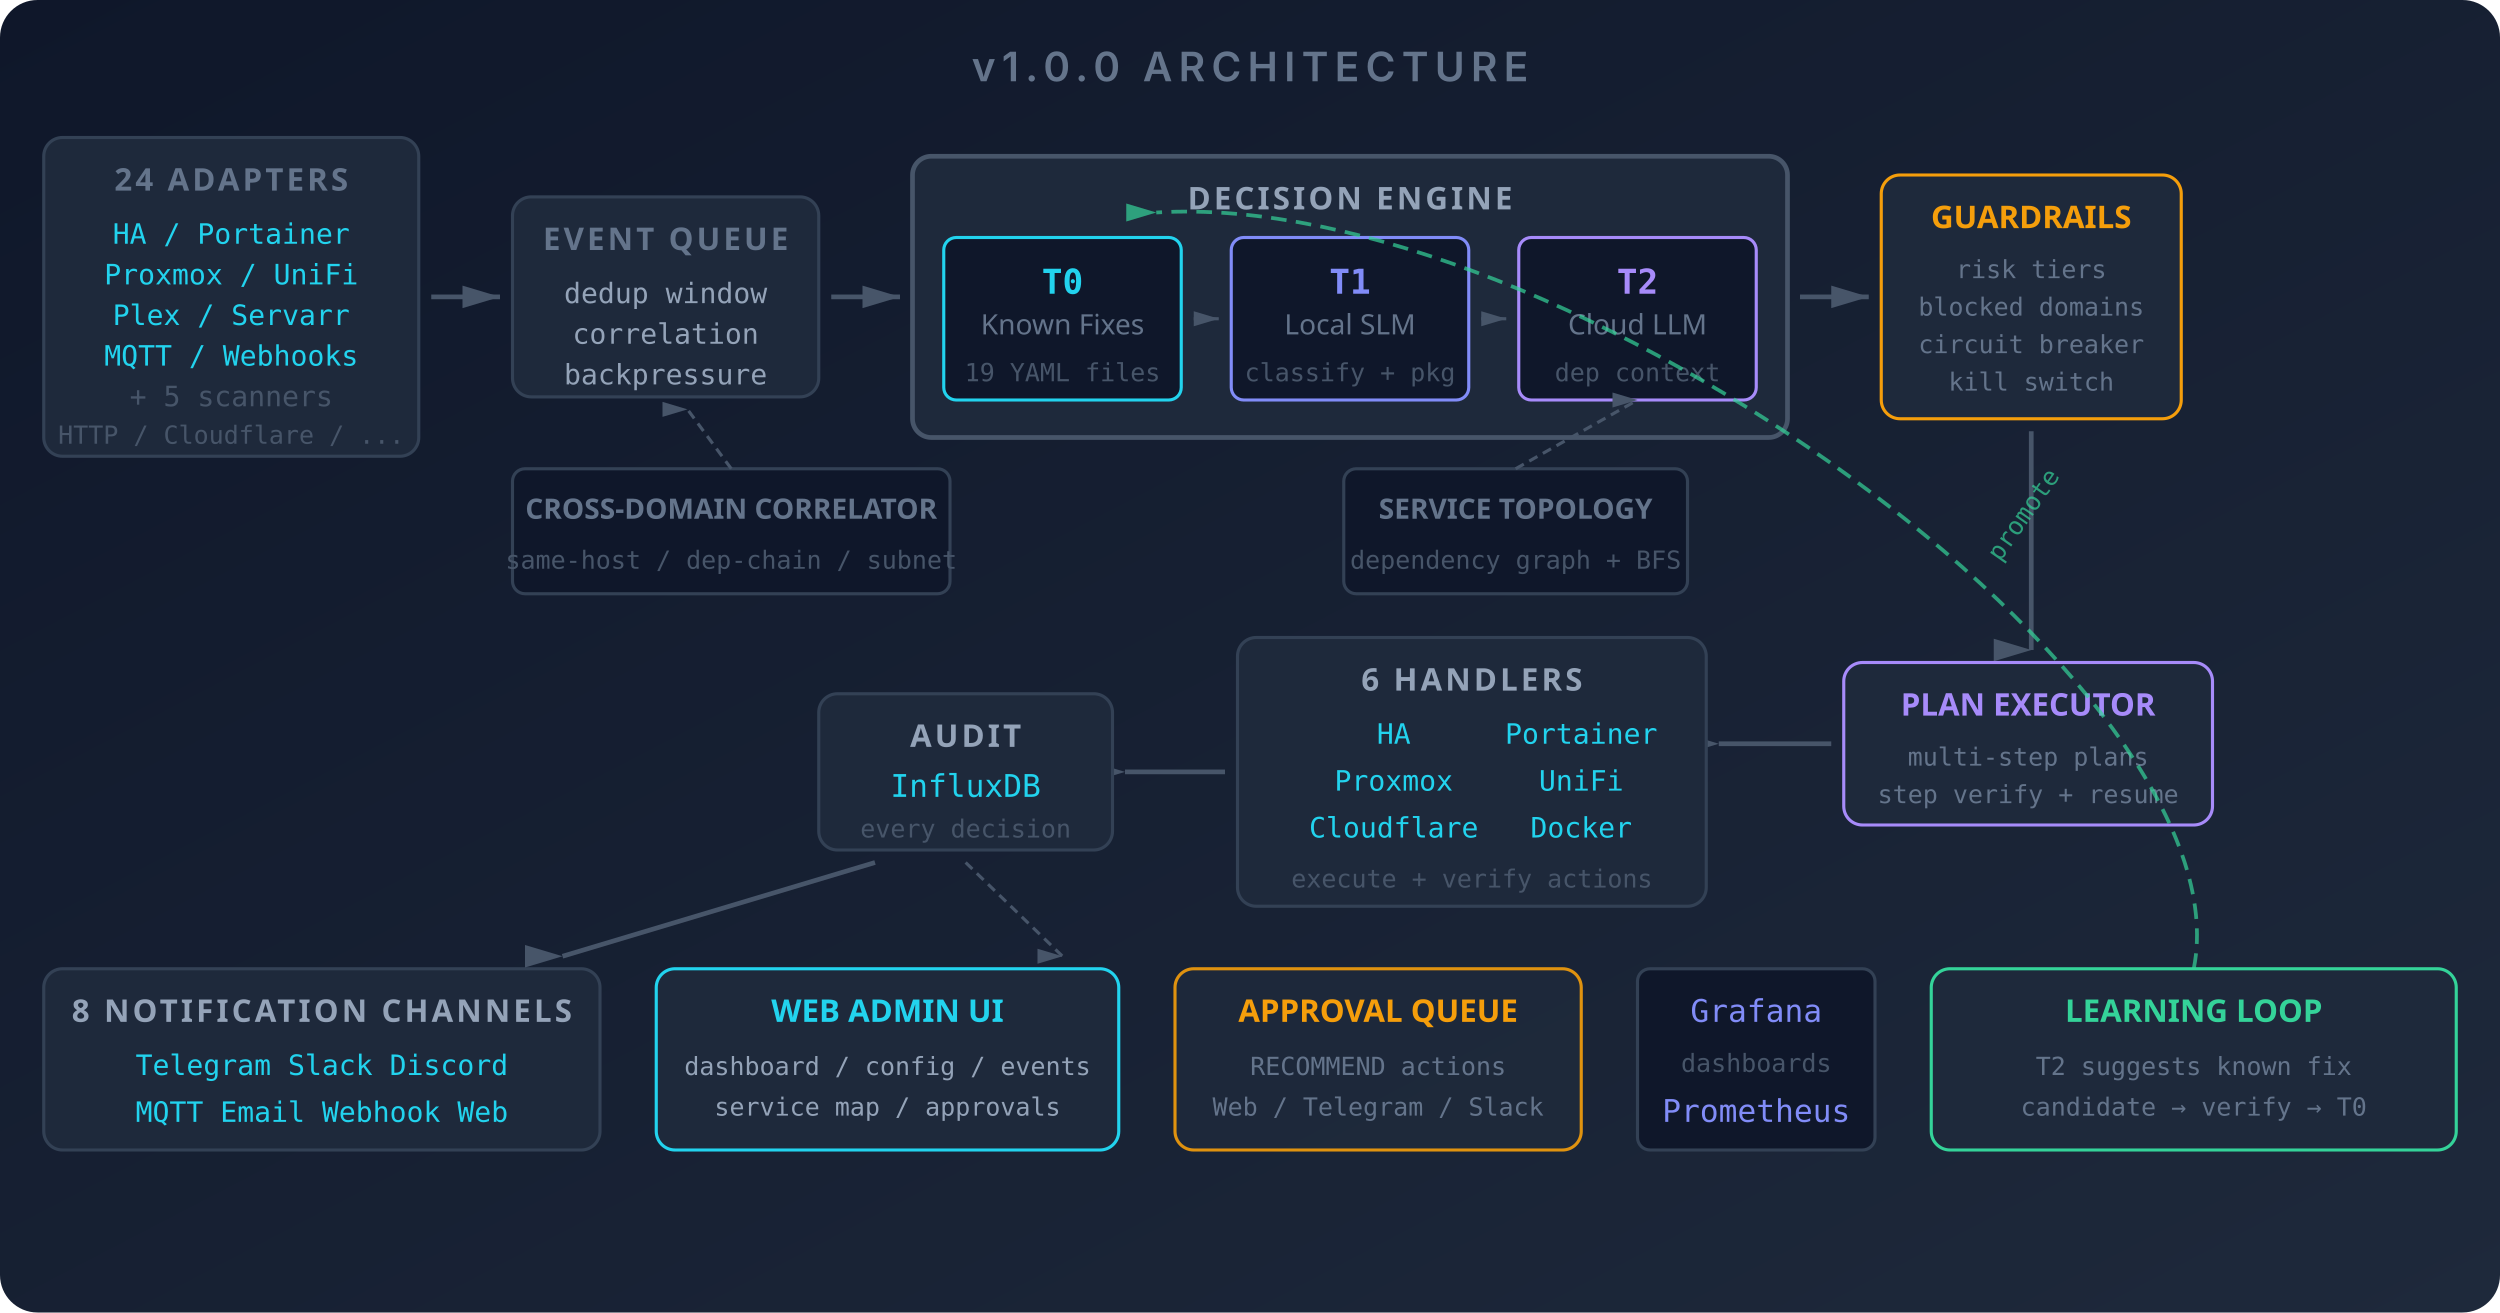
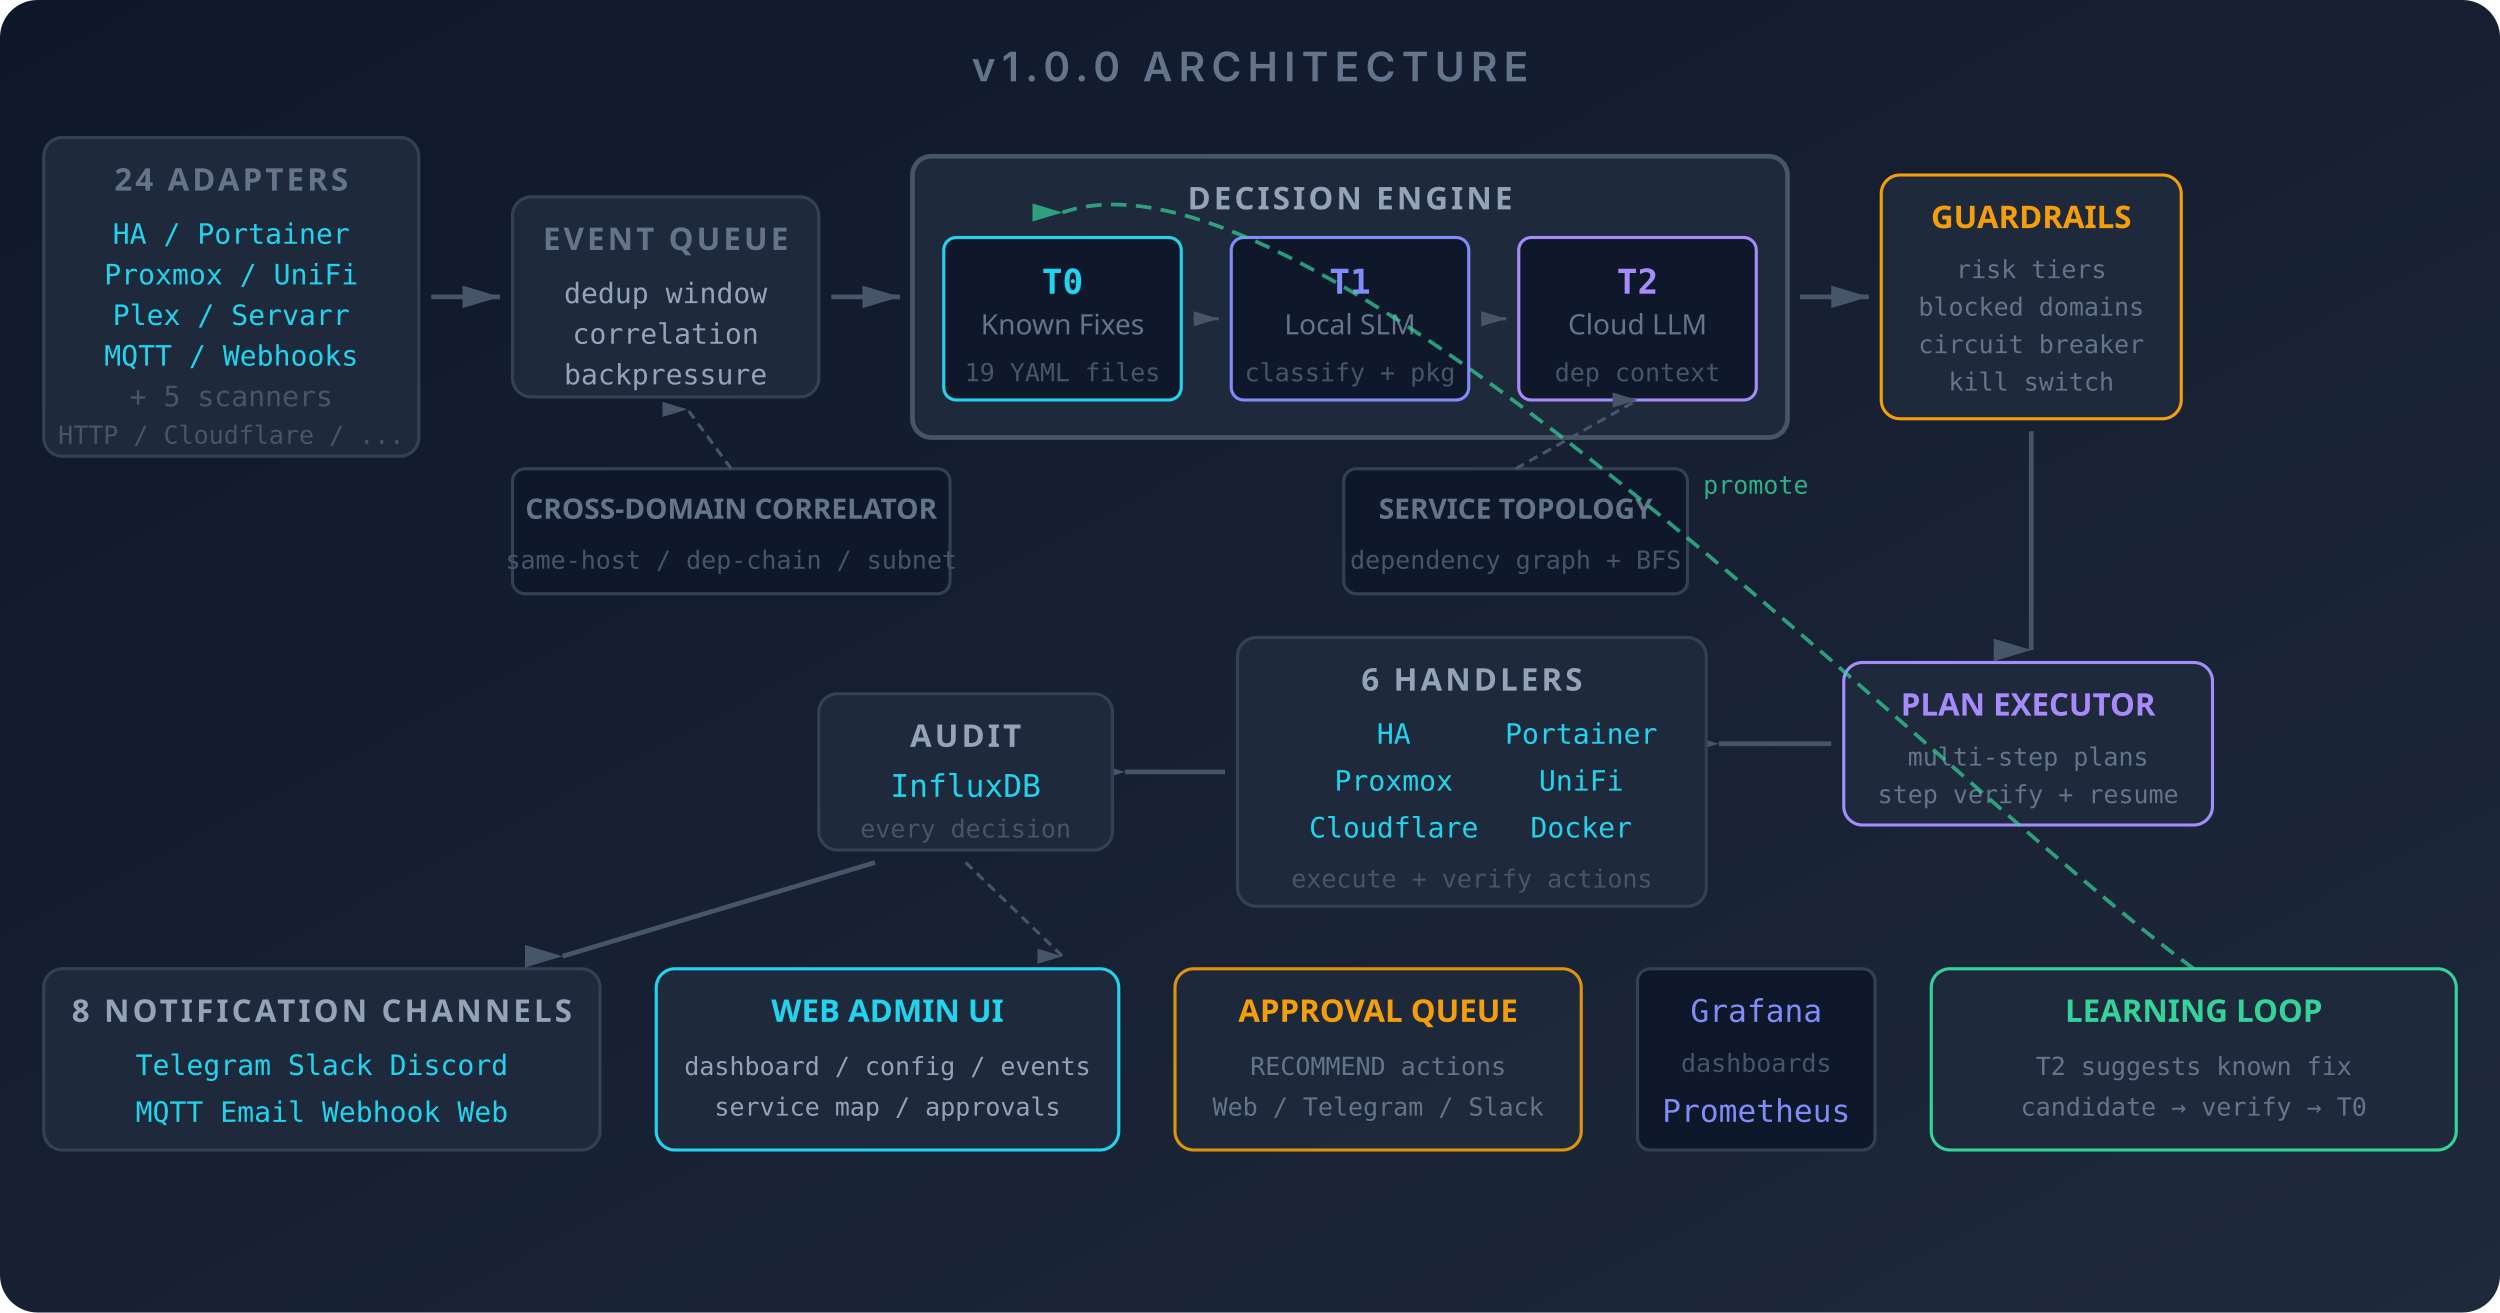
<svg xmlns="http://www.w3.org/2000/svg" viewBox="0 0 800 420">
  <defs>
    <linearGradient id="pbg" x1="0%" y1="0%" x2="100%" y2="100%">
      <stop offset="0%" style="stop-color:#0f172a" />
      <stop offset="100%" style="stop-color:#1e293b" />
    </linearGradient>
    <marker id="arr" viewBox="0 0 10 6" refX="10" refY="3" markerWidth="8" markerHeight="6" orient="auto-start-auto">
      <path d="M0,0 L10,3 L0,6" fill="#475569" />
    </marker>
    <marker id="arr-cyan" viewBox="0 0 10 6" refX="10" refY="3" markerWidth="8" markerHeight="6" orient="auto-start-auto">
      <path d="M0,0 L10,3 L0,6" fill="#22d3ee" />
    </marker>
    <marker id="arr-warn" viewBox="0 0 10 6" refX="10" refY="3" markerWidth="8" markerHeight="6" orient="auto-start-auto">
      <path d="M0,0 L10,3 L0,6" fill="#f59e0b" />
    </marker>
    <marker id="arr-green" viewBox="0 0 10 6" refX="10" refY="3" markerWidth="8" markerHeight="6" orient="auto-start-auto">
      <path d="M0,0 L10,3 L0,6" fill="#34d399" />
    </marker>
  </defs>
  <rect width="800" height="420" rx="12" fill="url(#pbg)" />
  <text x="400" y="26" font-family="system-ui, -apple-system, sans-serif" font-size="13" fill="#64748b" text-anchor="middle" font-weight="600" letter-spacing="2">v1.0.0 ARCHITECTURE</text>
  <g transform="translate(14, 44)">
    <rect width="120" height="102" rx="6" fill="#1e293b" stroke="#334155" stroke-width="1" />
    <text x="60" y="17" font-family="system-ui, sans-serif" font-size="10" fill="#64748b" text-anchor="middle" font-weight="600" letter-spacing="1">24 ADAPTERS</text>
    <text x="60" y="34" font-family="ui-monospace, monospace" font-size="9" fill="#22d3ee" text-anchor="middle">HA / Portainer</text>
    <text x="60" y="47" font-family="ui-monospace, monospace" font-size="9" fill="#22d3ee" text-anchor="middle">Proxmox / UniFi</text>
    <text x="60" y="60" font-family="ui-monospace, monospace" font-size="9" fill="#22d3ee" text-anchor="middle">Plex / Servarr</text>
    <text x="60" y="73" font-family="ui-monospace, monospace" font-size="9" fill="#22d3ee" text-anchor="middle">MQTT / Webhooks</text>
    <text x="60" y="86" font-family="ui-monospace, monospace" font-size="9" fill="#475569" text-anchor="middle">+ 5 scanners</text>
    <text x="60" y="98" font-family="ui-monospace, monospace" font-size="8" fill="#475569" text-anchor="middle">HTTP / Cloudflare / ...</text>
  </g>
  <line x1="138" y1="95" x2="160" y2="95" stroke="#475569" stroke-width="1.5" marker-end="url(#arr)" />
  <g transform="translate(164, 63)">
    <rect width="98" height="64" rx="6" fill="#1e293b" stroke="#334155" stroke-width="1" />
    <text x="49" y="17" font-family="system-ui, sans-serif" font-size="10" fill="#64748b" text-anchor="middle" font-weight="600" letter-spacing="1">EVENT QUEUE</text>
    <text x="49" y="34" font-family="ui-monospace, monospace" font-size="9" fill="#94a3b8" text-anchor="middle">dedup window</text>
    <text x="49" y="47" font-family="ui-monospace, monospace" font-size="9" fill="#94a3b8" text-anchor="middle">correlation</text>
    <text x="49" y="60" font-family="ui-monospace, monospace" font-size="9" fill="#94a3b8" text-anchor="middle">backpressure</text>
  </g>
  <line x1="266" y1="95" x2="288" y2="95" stroke="#475569" stroke-width="1.5" marker-end="url(#arr)" />
  <g transform="translate(292, 50)">
    <rect width="280" height="90" rx="6" fill="#1e293b" stroke="#475569" stroke-width="1.5" />
    <text x="140" y="17" font-family="system-ui, sans-serif" font-size="10" fill="#94a3b8" text-anchor="middle" font-weight="600" letter-spacing="1">DECISION ENGINE</text>
    <rect x="10" y="26" width="76" height="52" rx="4" fill="#0f172a" stroke="#22d3ee" stroke-width="1" />
    <text x="48" y="44" font-family="ui-monospace, monospace" font-size="11" fill="#22d3ee" text-anchor="middle" font-weight="700">T0</text>
    <text x="48" y="57" font-family="system-ui, sans-serif" font-size="9" fill="#64748b" text-anchor="middle">Known Fixes</text>
    <text x="48" y="72" font-family="ui-monospace, monospace" font-size="8" fill="#475569" text-anchor="middle">19 YAML files</text>
    <line x1="90" y1="52" x2="98" y2="52" stroke="#475569" stroke-width="1" marker-end="url(#arr)" />
    <rect x="102" y="26" width="76" height="52" rx="4" fill="#0f172a" stroke="#818cf8" stroke-width="1" />
    <text x="140" y="44" font-family="ui-monospace, monospace" font-size="11" fill="#818cf8" text-anchor="middle" font-weight="700">T1</text>
    <text x="140" y="57" font-family="system-ui, sans-serif" font-size="9" fill="#64748b" text-anchor="middle">Local SLM</text>
    <text x="140" y="72" font-family="ui-monospace, monospace" font-size="8" fill="#475569" text-anchor="middle">classify + pkg</text>
    <line x1="182" y1="52" x2="190" y2="52" stroke="#475569" stroke-width="1" marker-end="url(#arr)" />
    <rect x="194" y="26" width="76" height="52" rx="4" fill="#0f172a" stroke="#a78bfa" stroke-width="1" />
    <text x="232" y="44" font-family="ui-monospace, monospace" font-size="11" fill="#a78bfa" text-anchor="middle" font-weight="700">T2</text>
    <text x="232" y="57" font-family="system-ui, sans-serif" font-size="9" fill="#64748b" text-anchor="middle">Cloud LLM</text>
    <text x="232" y="72" font-family="ui-monospace, monospace" font-size="8" fill="#475569" text-anchor="middle">dep context</text>
  </g>
  <line x1="576" y1="95" x2="598" y2="95" stroke="#475569" stroke-width="1.5" marker-end="url(#arr)" />
  <g transform="translate(602, 56)">
    <rect width="96" height="78" rx="6" fill="#1e293b" stroke="#f59e0b" stroke-width="1" />
    <text x="48" y="17" font-family="system-ui, sans-serif" font-size="10" fill="#f59e0b" text-anchor="middle" font-weight="600">GUARDRAILS</text>
    <text x="48" y="33" font-family="ui-monospace, monospace" font-size="8" fill="#64748b" text-anchor="middle">risk tiers</text>
    <text x="48" y="45" font-family="ui-monospace, monospace" font-size="8" fill="#64748b" text-anchor="middle">blocked domains</text>
    <text x="48" y="57" font-family="ui-monospace, monospace" font-size="8" fill="#64748b" text-anchor="middle">circuit breaker</text>
    <text x="48" y="69" font-family="ui-monospace, monospace" font-size="8" fill="#64748b" text-anchor="middle">kill switch</text>
  </g>
  <g transform="translate(430, 150)">
    <rect width="110" height="40" rx="4" fill="#0f172a" stroke="#334155" stroke-width="1" />
    <text x="55" y="16" font-family="system-ui, sans-serif" font-size="9" fill="#64748b" text-anchor="middle" font-weight="600">SERVICE TOPOLOGY</text>
    <text x="55" y="32" font-family="ui-monospace, monospace" font-size="8" fill="#475569" text-anchor="middle">dependency graph + BFS</text>
  </g>
  <line x1="485" y1="150" x2="524" y2="128" stroke="#475569" stroke-width="1" stroke-dasharray="3,2" marker-end="url(#arr)" />
  <g transform="translate(164, 150)">
    <rect width="140" height="40" rx="4" fill="#0f172a" stroke="#334155" stroke-width="1" />
    <text x="70" y="16" font-family="system-ui, sans-serif" font-size="9" fill="#64748b" text-anchor="middle" font-weight="600">CROSS-DOMAIN CORRELATOR</text>
    <text x="70" y="32" font-family="ui-monospace, monospace" font-size="8" fill="#475569" text-anchor="middle">same-host / dep-chain / subnet</text>
  </g>
  <line x1="234" y1="150" x2="220" y2="131" stroke="#475569" stroke-width="1" stroke-dasharray="3,2" marker-end="url(#arr)" />
  <line x1="650" y1="138" x2="650" y2="208" stroke="#475569" stroke-width="1.5" marker-end="url(#arr)" />
  <g transform="translate(590, 212)">
    <rect width="118" height="52" rx="6" fill="#1e293b" stroke="#a78bfa" stroke-width="1" />
    <text x="59" y="17" font-family="system-ui, sans-serif" font-size="10" fill="#a78bfa" text-anchor="middle" font-weight="600">PLAN EXECUTOR</text>
    <text x="59" y="33" font-family="ui-monospace, monospace" font-size="8" fill="#64748b" text-anchor="middle">multi-step plans</text>
    <text x="59" y="45" font-family="ui-monospace, monospace" font-size="8" fill="#64748b" text-anchor="middle">step verify + resume</text>
  </g>
  <line x1="586" y1="238" x2="550" y2="238" stroke="#475569" stroke-width="1.5" marker-end="url(#arr)" />
  <g transform="translate(396, 204)">
    <rect width="150" height="86" rx="6" fill="#1e293b" stroke="#334155" stroke-width="1" />
    <text x="75" y="17" font-family="system-ui, sans-serif" font-size="10" fill="#94a3b8" text-anchor="middle" font-weight="600" letter-spacing="1">6 HANDLERS</text>
    <text x="50" y="34" font-family="ui-monospace, monospace" font-size="9" fill="#22d3ee" text-anchor="middle">HA</text>
    <text x="110" y="34" font-family="ui-monospace, monospace" font-size="9" fill="#22d3ee" text-anchor="middle">Portainer</text>
    <text x="50" y="49" font-family="ui-monospace, monospace" font-size="9" fill="#22d3ee" text-anchor="middle">Proxmox</text>
    <text x="110" y="49" font-family="ui-monospace, monospace" font-size="9" fill="#22d3ee" text-anchor="middle">UniFi</text>
    <text x="50" y="64" font-family="ui-monospace, monospace" font-size="9" fill="#22d3ee" text-anchor="middle">Cloudflare</text>
    <text x="110" y="64" font-family="ui-monospace, monospace" font-size="9" fill="#22d3ee" text-anchor="middle">Docker</text>
    <text x="75" y="80" font-family="ui-monospace, monospace" font-size="8" fill="#475569" text-anchor="middle">execute + verify actions</text>
  </g>
  <line x1="392" y1="247" x2="360" y2="247" stroke="#475569" stroke-width="1.5" marker-end="url(#arr)" />
  <g transform="translate(262, 222)">
    <rect width="94" height="50" rx="6" fill="#1e293b" stroke="#334155" stroke-width="1" />
    <text x="47" y="17" font-family="system-ui, sans-serif" font-size="10" fill="#94a3b8" text-anchor="middle" font-weight="600" letter-spacing="1">AUDIT</text>
    <text x="47" y="33" font-family="ui-monospace, monospace" font-size="10" fill="#22d3ee" text-anchor="middle">InfluxDB</text>
    <text x="47" y="46" font-family="ui-monospace, monospace" font-size="8" fill="#475569" text-anchor="middle">every decision</text>
  </g>
  <g transform="translate(14, 310)">
    <rect width="178" height="58" rx="6" fill="#1e293b" stroke="#334155" stroke-width="1" />
    <text x="89" y="17" font-family="system-ui, sans-serif" font-size="10" fill="#94a3b8" text-anchor="middle" font-weight="600" letter-spacing="1">8 NOTIFICATION CHANNELS</text>
    <text x="89" y="34" font-family="ui-monospace, monospace" font-size="9" fill="#22d3ee" text-anchor="middle">Telegram  Slack  Discord</text>
    <text x="89" y="49" font-family="ui-monospace, monospace" font-size="9" fill="#22d3ee" text-anchor="middle">MQTT  Email  Webhook  Web</text>
  </g>
  <line x1="280" y1="276" x2="180" y2="306" stroke="#475569" stroke-width="1.5" marker-end="url(#arr)" />
  <g transform="translate(210, 310)">
    <rect width="148" height="58" rx="6" fill="#1e293b" stroke="#22d3ee" stroke-width="1" />
    <text x="74" y="17" font-family="system-ui, sans-serif" font-size="10" fill="#22d3ee" text-anchor="middle" font-weight="600">WEB ADMIN UI</text>
    <text x="74" y="34" font-family="ui-monospace, monospace" font-size="8" fill="#94a3b8" text-anchor="middle">dashboard / config / events</text>
    <text x="74" y="47" font-family="ui-monospace, monospace" font-size="8" fill="#94a3b8" text-anchor="middle">service map / approvals</text>
  </g>
  <g transform="translate(376, 310)">
    <rect width="130" height="58" rx="6" fill="#1e293b" stroke="#f59e0b" stroke-width="1" opacity="0.9" />
    <text x="65" y="17" font-family="system-ui, sans-serif" font-size="10" fill="#f59e0b" text-anchor="middle" font-weight="600">APPROVAL QUEUE</text>
    <text x="65" y="34" font-family="ui-monospace, monospace" font-size="8" fill="#64748b" text-anchor="middle">RECOMMEND actions</text>
    <text x="65" y="47" font-family="ui-monospace, monospace" font-size="8" fill="#64748b" text-anchor="middle">Web / Telegram / Slack</text>
  </g>
  <g transform="translate(524, 310)">
    <rect width="76" height="58" rx="4" fill="#0f172a" stroke="#334155" stroke-width="1" />
    <text x="38" y="17" font-family="ui-monospace, monospace" font-size="10" fill="#818cf8" text-anchor="middle">Grafana</text>
    <text x="38" y="33" font-family="ui-monospace, monospace" font-size="8" fill="#475569" text-anchor="middle">dashboards</text>
    <text x="38" y="49" font-family="ui-monospace, monospace" font-size="10" fill="#818cf8" text-anchor="middle">Prometheus</text>
  </g>
  <g transform="translate(618, 310)">
    <rect width="168" height="58" rx="6" fill="#1e293b" stroke="#34d399" stroke-width="1" />
    <text x="84" y="17" font-family="system-ui, sans-serif" font-size="10" fill="#34d399" text-anchor="middle" font-weight="600">LEARNING LOOP</text>
    <text x="84" y="34" font-family="ui-monospace, monospace" font-size="8" fill="#64748b" text-anchor="middle">T2 suggests known fix</text>
    <text x="84" y="47" font-family="ui-monospace, monospace" font-size="8" fill="#64748b" text-anchor="middle">candidate → verify → T0</text>
  </g>
-   <path d="M 702 310 C 720 220, 500 60, 370 68" fill="none" stroke="#34d399" stroke-width="1.2" stroke-dasharray="5,3" marker-end="url(#arr-green)" opacity="0.7" />
-   <text x="640" y="180" font-family="ui-monospace, monospace" font-size="8" fill="#34d399" opacity="0.7" transform="rotate(-55, 640, 180)">promote</text>
+   <path d="M 702 310 C 620 250, 420 40, 340 68" fill="none" stroke="#34d399" stroke-width="1.2" stroke-dasharray="5,3" marker-end="url(#arr-green)" opacity="0.7" />
+   <text x="545" y="158" font-family="ui-monospace, monospace" font-size="8" fill="#34d399" opacity="0.8">promote</text>
  <line x1="309" y1="276" x2="340" y2="306" stroke="#475569" stroke-width="1" stroke-dasharray="3,2" marker-end="url(#arr)" />
</svg>
